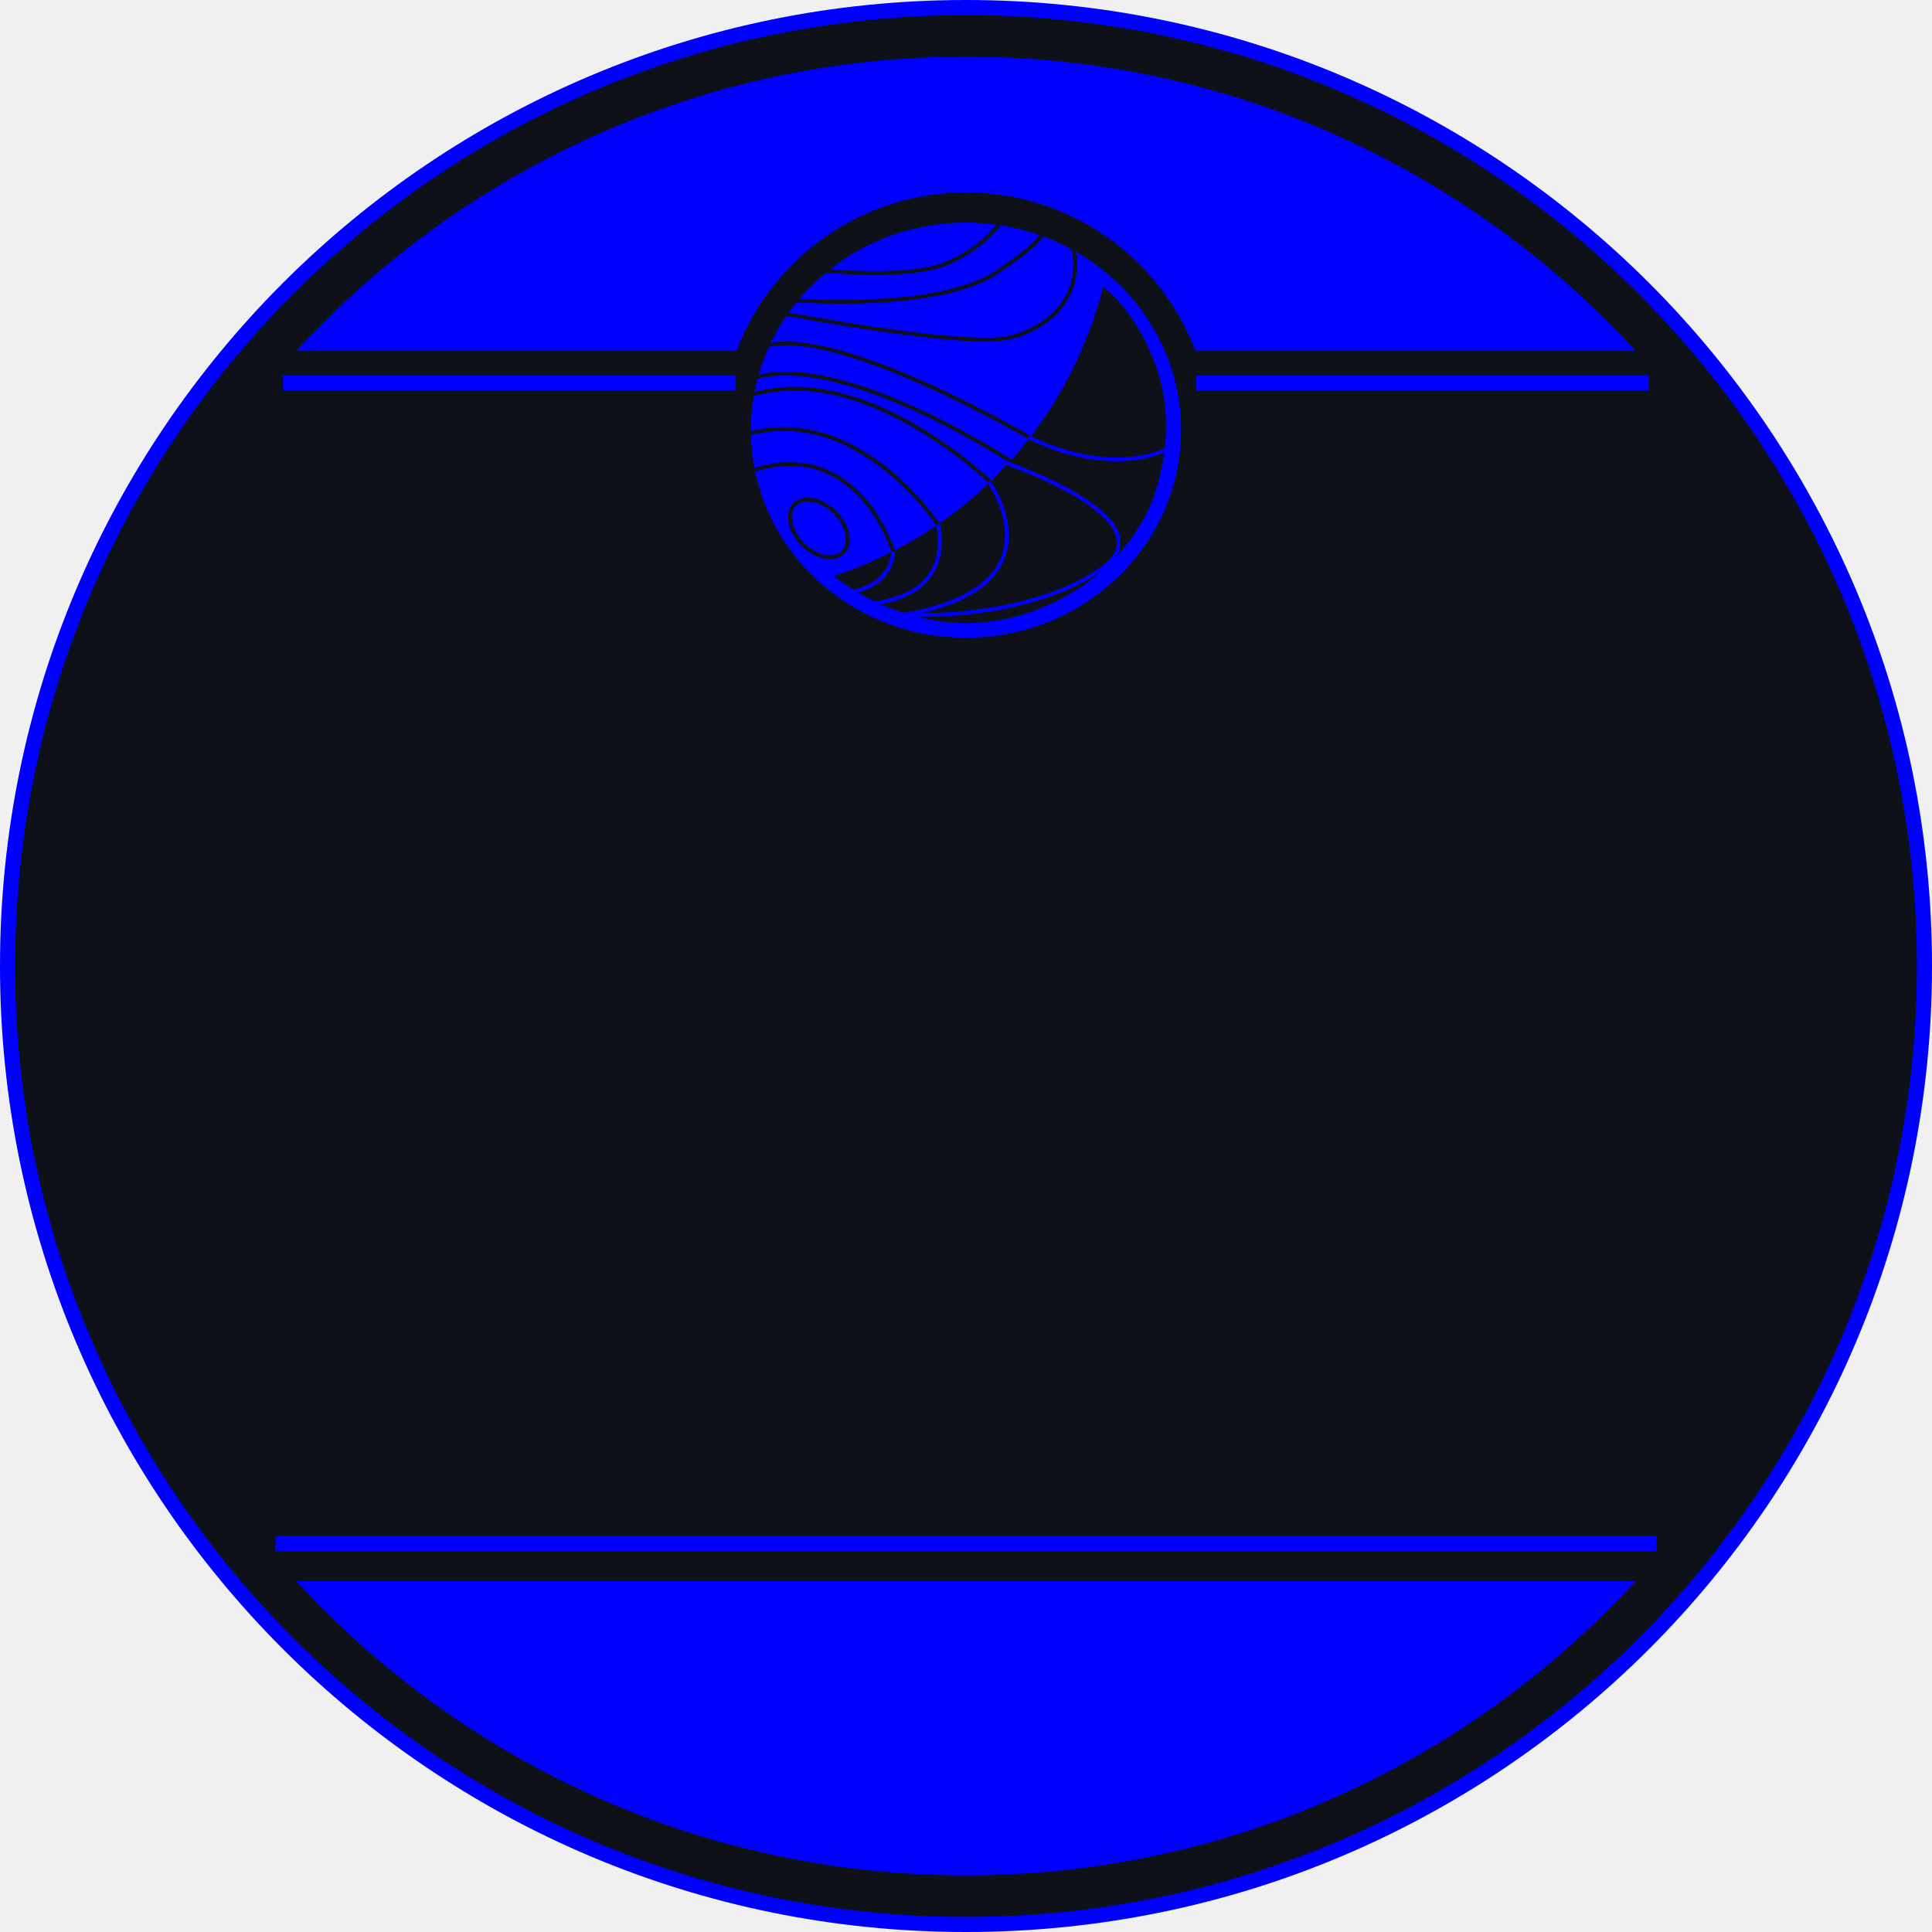
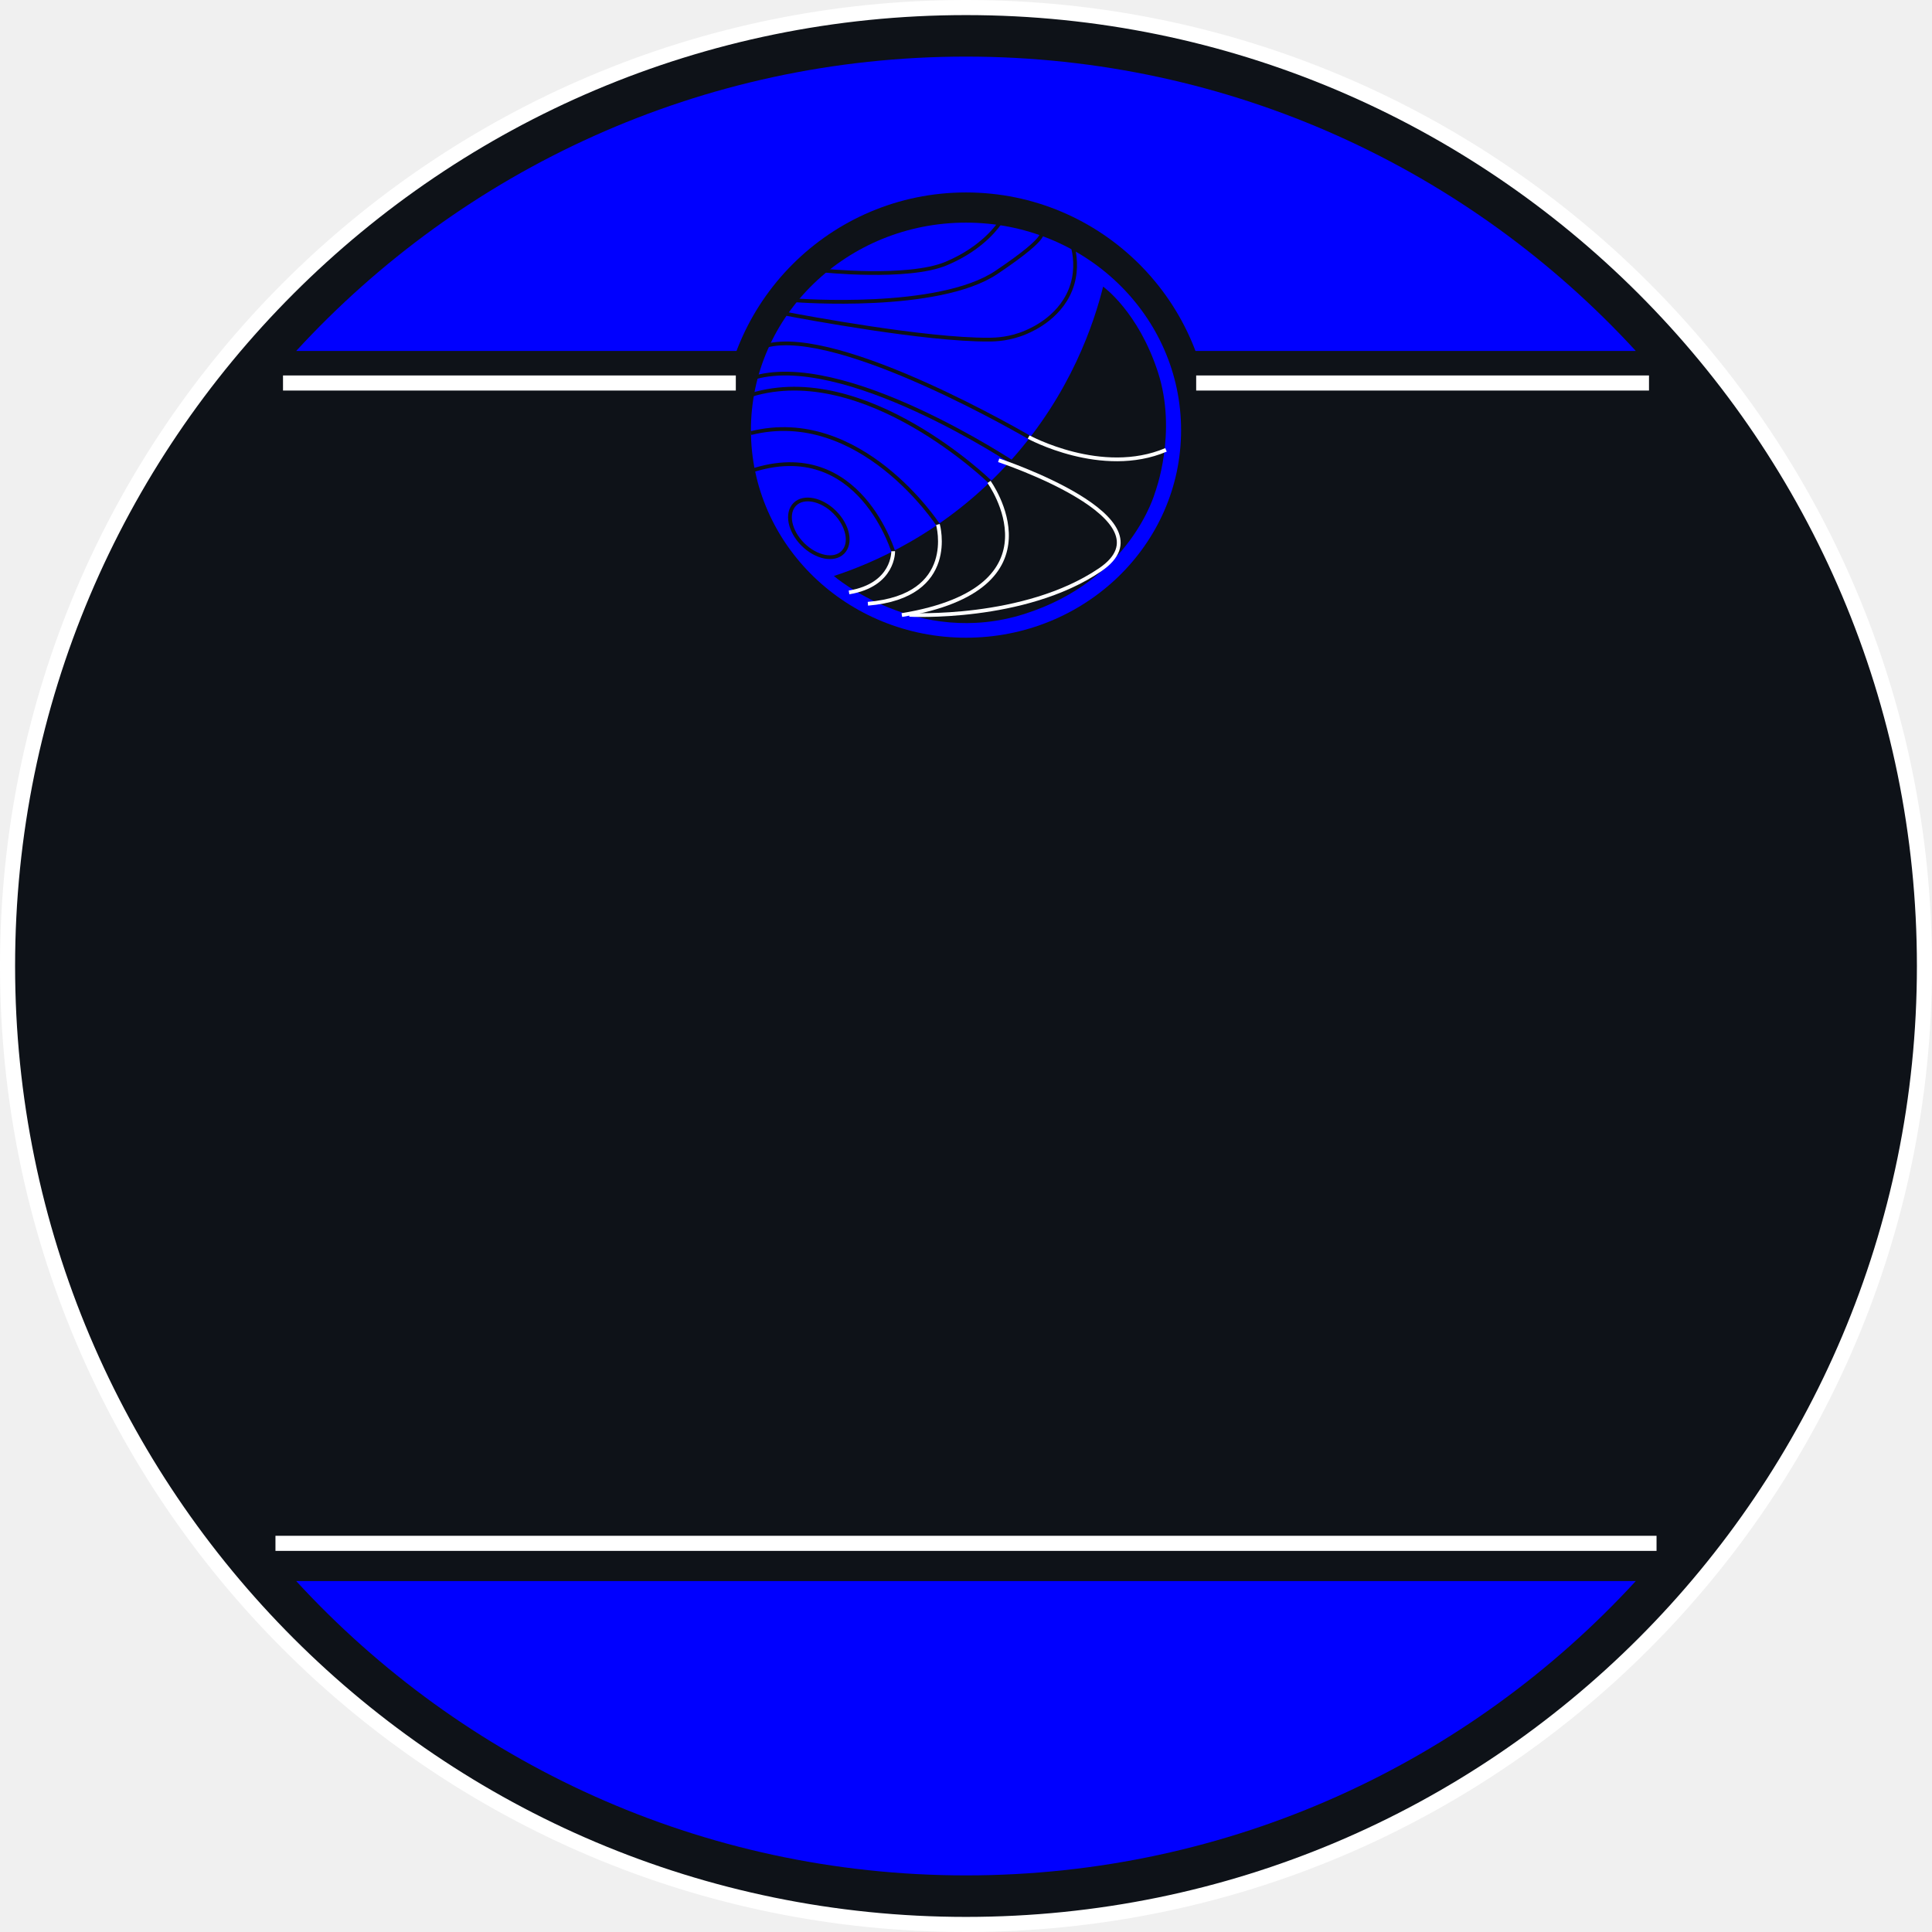
<svg xmlns="http://www.w3.org/2000/svg" id="Layer_2" data-name="Layer 2" viewBox="0 0 256 256">
  <defs>
    <style>
      .cls-1, .cls-2, .cls-3, .cls-4 {
        stroke-miterlimit: 10;
      }

      .cls-1, .cls-2, .cls-4 {
-         stroke: #0000FF;
+         stroke: #FFFFFF;
      }

      .cls-1, .cls-5 {
        fill: #0e1218;
      }

      .cls-1, .cls-4 {
        stroke-width: 2px;
      }

      .cls-2, .cls-3 {
        stroke-width: .5px;
      }

      .cls-2, .cls-3, .cls-6, .cls-4 {
        fill: none;
      }

      .cls-3, .cls-6 {
        stroke: #0e1218;
      }

      .cls-7 {
        fill: #0000FF;
      }

      .cls-6 {
        stroke-miterlimit: 10;
        stroke-width: .5px;
      }
    </style>
  </defs>
  <g id="Layer_1-2" data-name="Layer 1">
    <g id="Layer_2-2" data-name="Layer 2">
      <circle class="cls-1" cx="128" cy="128" r="127" />
    </g>
    <g id="Layer_3" data-name="Layer 3">
      <path class="cls-7" d="m216.75,46.5c-22.02-23.97-53.63-39-88.75-39S61.27,22.53,39.25,46.5h177.5Z" />
      <path class="cls-7" d="m39.25,209.5c22.02,23.97,53.63,39,88.75,39s66.73-15.03,88.75-39H39.25Z" />
    </g>
    <g id="Layer_6" data-name="Layer 6">
      <line class="cls-4" x1="36.5" y1="204.5" x2="219.5" y2="204.5" />
    </g>
    <g id="Layer_5" data-name="Layer 5">
      <circle class="cls-5" cx="128" cy="58" r="32.5" />
    </g>
    <g id="Layer_4" data-name="Layer 4">
      <ellipse class="cls-7" cx="128" cy="57" rx="28.5" ry="27.5" />
    </g>
    <g id="Layer_7" data-name="Layer 7">
      <path class="cls-5" d="m110.5,76.33s11.07,9.52,25.22,5.03c14.15-4.48,17.33-16.1,17.33-16.1,0,0,3-7.91.38-15.96-2.62-8.04-7.26-11.32-7.26-11.32-1.19,4.75-4.22,14.09-12.2,23-8.76,9.79-18.78,13.8-23.47,15.34h0Z" />
    </g>
    <g id="Layer_9" data-name="Layer 9">
      <ellipse class="cls-6" cx="108.5" cy="70" rx="3" ry="4.5" transform="translate(-17.72 97.23) rotate(-45)" />
      <path class="cls-3" d="m118.5,73.5s-4.5-15.89-19-11.1" />
      <path class="cls-3" d="m124.28,69.5s-10.28-15.72-24.78-12.11" />
      <path class="cls-3" d="m131.2,63.86s-16.6-16.17-31.7-11.52" />
      <path class="cls-3" d="m134.5,61.5s-22.98-15.34-35-11.33" />
      <path class="cls-3" d="m136.46,58s-25.26-14.83-34.96-12.18" />
      <path class="cls-3" d="m104.25,41.6c2.17.41,18.38,3.46,26.75,3.4.93,0,2.85-.06,5-1,.87-.38,4.85-2.13,6.1-6.35.61-2.08.33-3.96,0-5.15" />
      <path class="cls-3" d="m105.46,39.8s18.88,1.47,26.58-3.71,5.8-5.38,5.8-5.38" />
      <path class="cls-3" d="m108.8,35.82s11.47,1.24,16.58-.9,7.12-5.42,7.12-5.42" />
    </g>
    <g id="Layer_11" data-name="Layer 11">
      <path class="cls-2" d="m118.35,73.04s.15,4.46-5.85,5.46" />
      <path class="cls-2" d="m124.28,69.5s2.72,9.5-9.28,10.5" />
      <path class="cls-2" d="m131.05,63.86s10.17,14.05-11.55,17.64" />
      <path class="cls-2" d="m136.3,57.91s9.7,5.31,18.2,1.7" />
      <path class="cls-2" d="m132.33,60.99s23.45,7.75,13.41,14.53c-10.03,6.78-25.24,5.95-25.24,5.95" />
    </g>
    <g id="Layer_12" data-name="Layer 12">
      <line class="cls-4" x1="37.5" y1="50.75" x2="97.5" y2="50.75" />
      <line class="cls-4" x1="158.5" y1="50.75" x2="218.5" y2="50.75" />
    </g>
  </g>
</svg>
